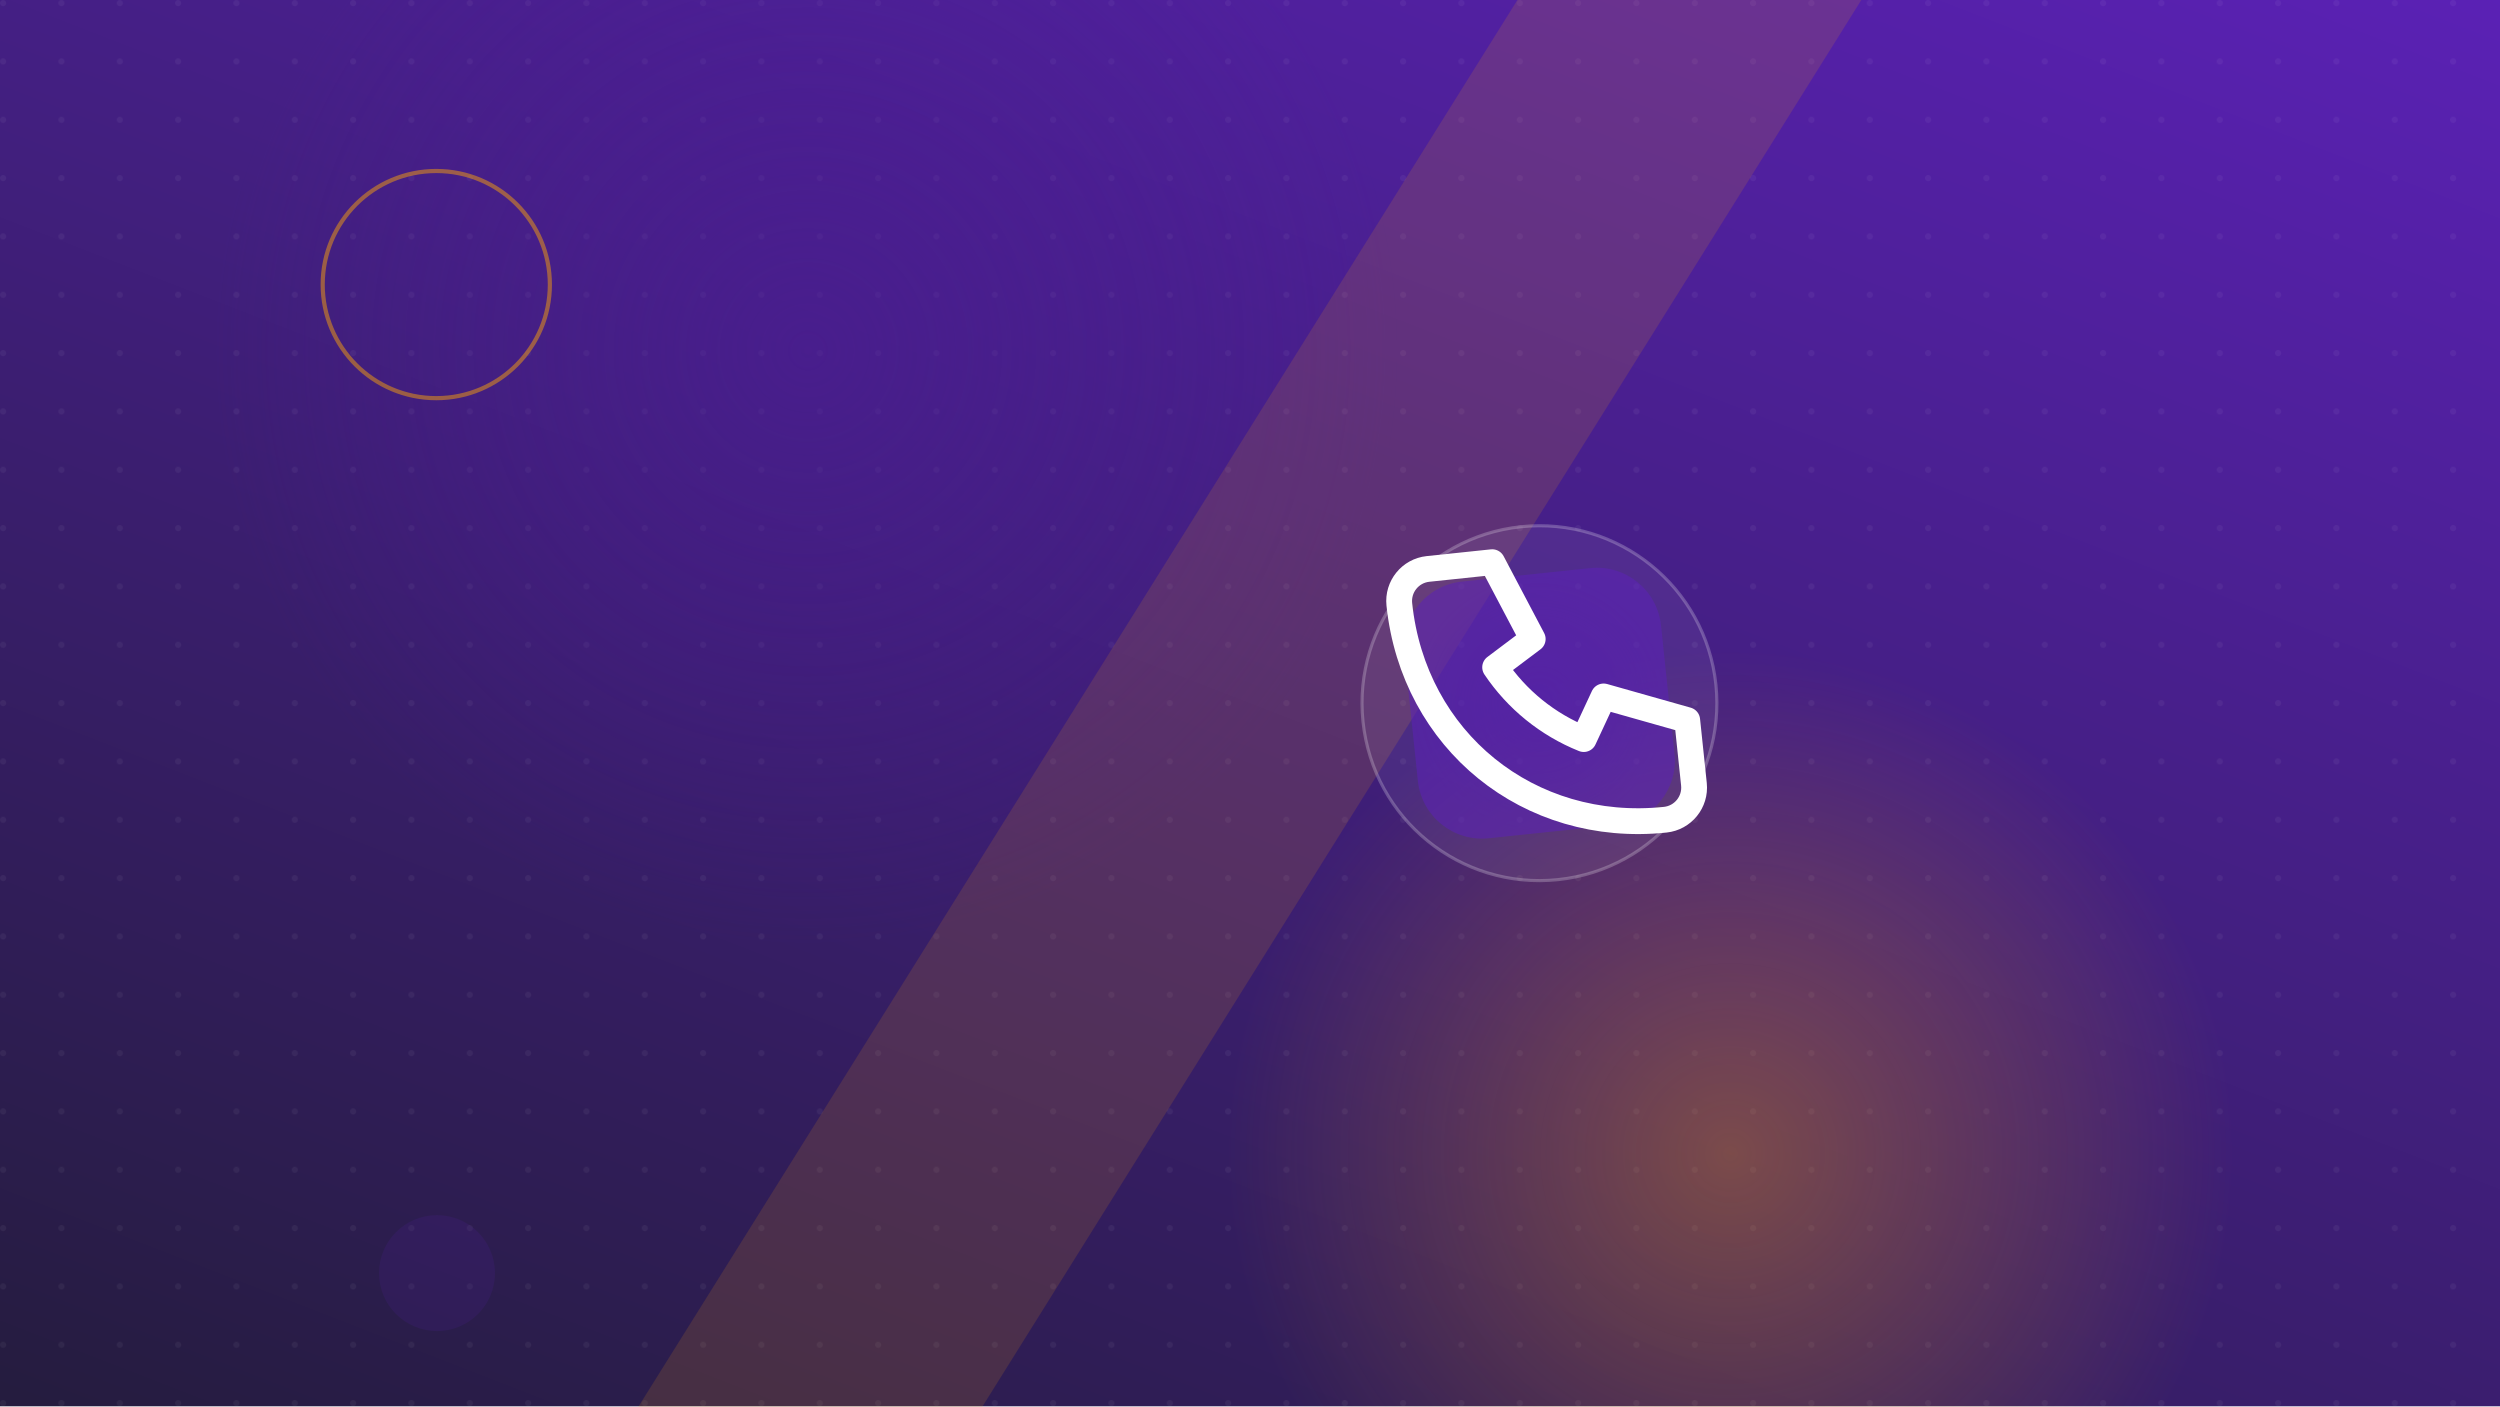
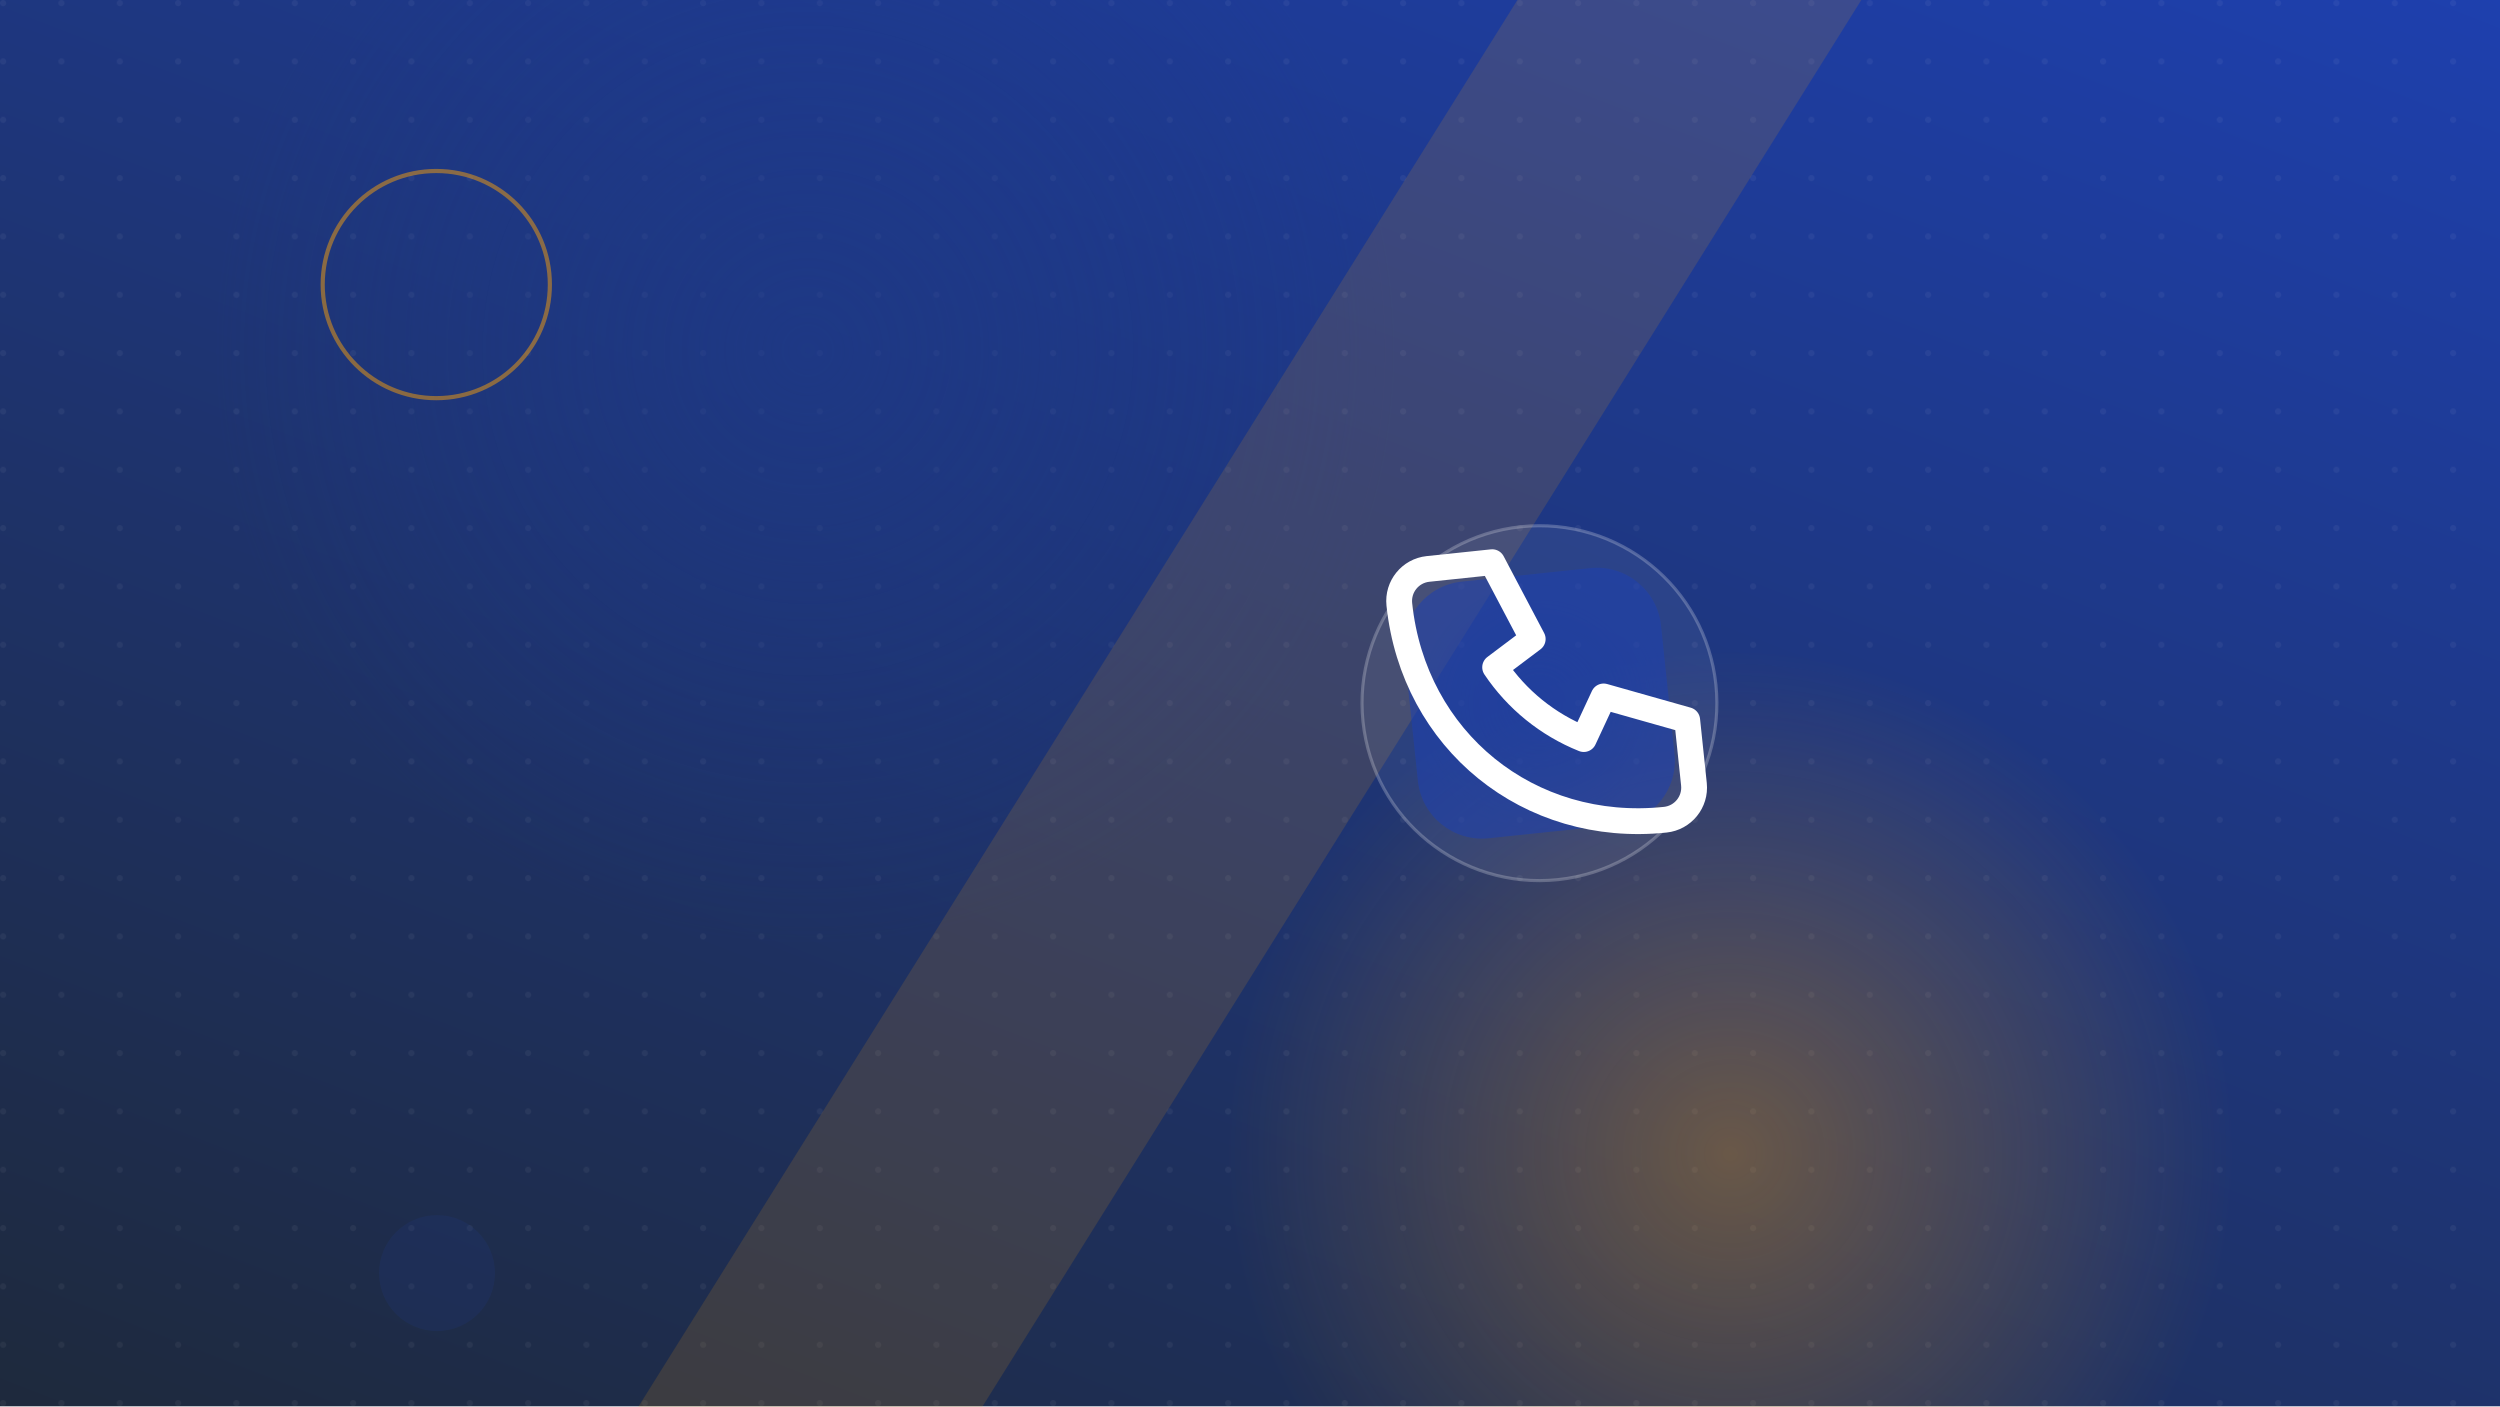
<svg xmlns="http://www.w3.org/2000/svg" viewBox="0 0 1200 675" width="1200" height="675">
  <defs>
    <linearGradient id="bg-aitelefonvst" x1="0%" y1="0%" x2="100%" y2="100%" gradientTransform="rotate(260 0.5 0.5)">
-       <stop offset="0%" stop-color="#241c3d" />
-       <stop offset="100%" stop-color="#5b21b6" />
+       <stop offset="0%" stop-color="#1e293b" />
+       <stop offset="100%" stop-color="#1e40af" />
    </linearGradient>
    <radialGradient id="glow1-aitelefonvst" cx="50%" cy="50%" r="50%">
-       <stop offset="0%" stop-color="#4c1d95" stop-opacity="0.55" />
-       <stop offset="100%" stop-color="#4c1d95" stop-opacity="0" />
+       <stop offset="0%" stop-color="#1e3a8a" stop-opacity="0.55" />
+       <stop offset="100%" stop-color="#1e3a8a" stop-opacity="0" />
    </radialGradient>
    <radialGradient id="glow2-aitelefonvst" cx="50%" cy="50%" r="50%">
      <stop offset="0%" stop-color="#f59e0b" stop-opacity="0.35" />
      <stop offset="100%" stop-color="#f59e0b" stop-opacity="0" />
    </radialGradient>
    <pattern id="dots-aitelefonvst" width="28" height="28" patternUnits="userSpaceOnUse">
      <circle cx="1.5" cy="1.5" r="1.5" fill="white" opacity="0.05" />
    </pattern>
  </defs>
  <rect width="1200" height="675" fill="url(#bg-aitelefonvst)" />
  <rect width="1200" height="675" fill="url(#dots-aitelefonvst)" />
  <circle cx="387.814" cy="168.647" r="283.913" fill="url(#glow1-aitelefonvst)" />
  <circle cx="830.619" cy="553.692" r="241.619" fill="url(#glow2-aitelefonvst)" />
  <line x1="600" y1="-202.5" x2="600" y2="877.5" stroke="#f59e0b" stroke-width="140" opacity="0.14" transform="rotate(32 600 337.5)" />
  <circle cx="209.414" cy="136.598" r="54.521" fill="none" stroke="#f59e0b" stroke-width="2" opacity="0.5" />
-   <circle cx="209.761" cy="611.087" r="27.823" fill="#4c1d95" opacity="0.18" />
+   <circle cx="209.761" cy="611.087" r="27.823" fill="#1e3a8a" opacity="0.18" />
  <g transform="translate(738.9381 337.5293) rotate(-6)">
    <circle r="85.165" fill="white" opacity="0.06" />
    <circle r="85.165" fill="none" stroke="white" stroke-opacity="0.23" stroke-width="1.5" />
    <rect x="-61.938" y="-61.938" width="123.876" height="123.876" rx="30.969" fill="url(#glow1-aitelefonvst)" opacity="0.9" />
-     <rect x="-61.938" y="-61.938" width="123.876" height="123.876" rx="30.969" fill="#5b21b6" opacity="0.55" />
+     <rect x="-61.938" y="-61.938" width="123.876" height="123.876" rx="30.969" fill="#1e40af" opacity="0.55" />
    <g transform="scale(7.742259) translate(-12 -12)">
      <path d="M6 3h4l2 5-2.5 1.5a12 12 0 0 0 5 5L16 12l5 2v4a2 2 0 0 1-2 2C10.5 20 4 13.5 4 5a2 2 0 0 1 2-2z" fill="none" stroke="white" stroke-width="1.6" stroke-linejoin="round" />
    </g>
  </g>
</svg>
